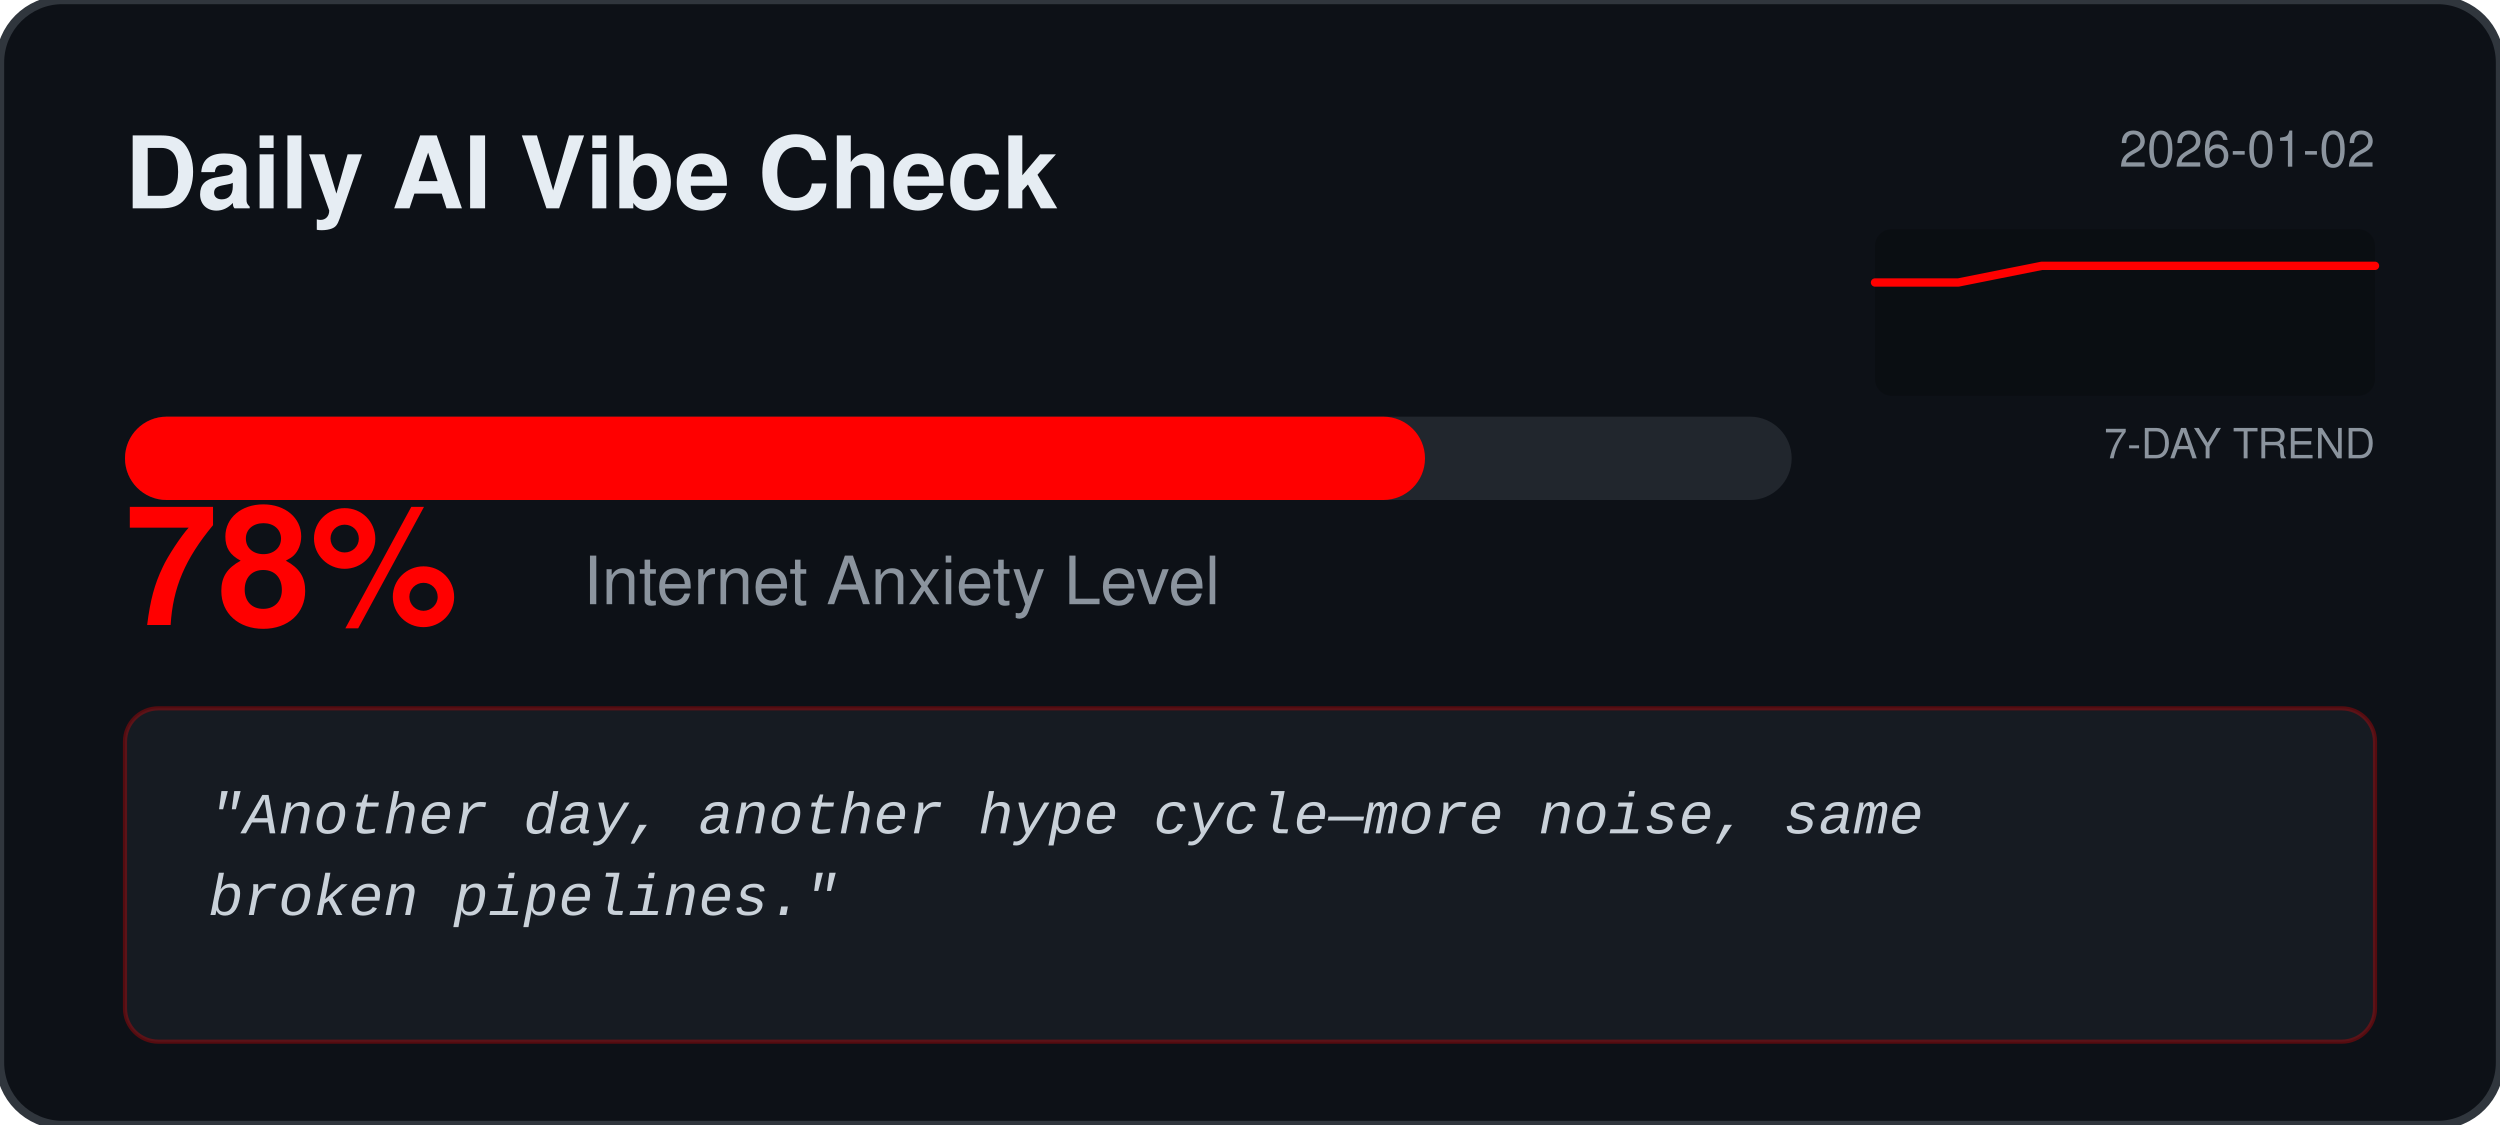
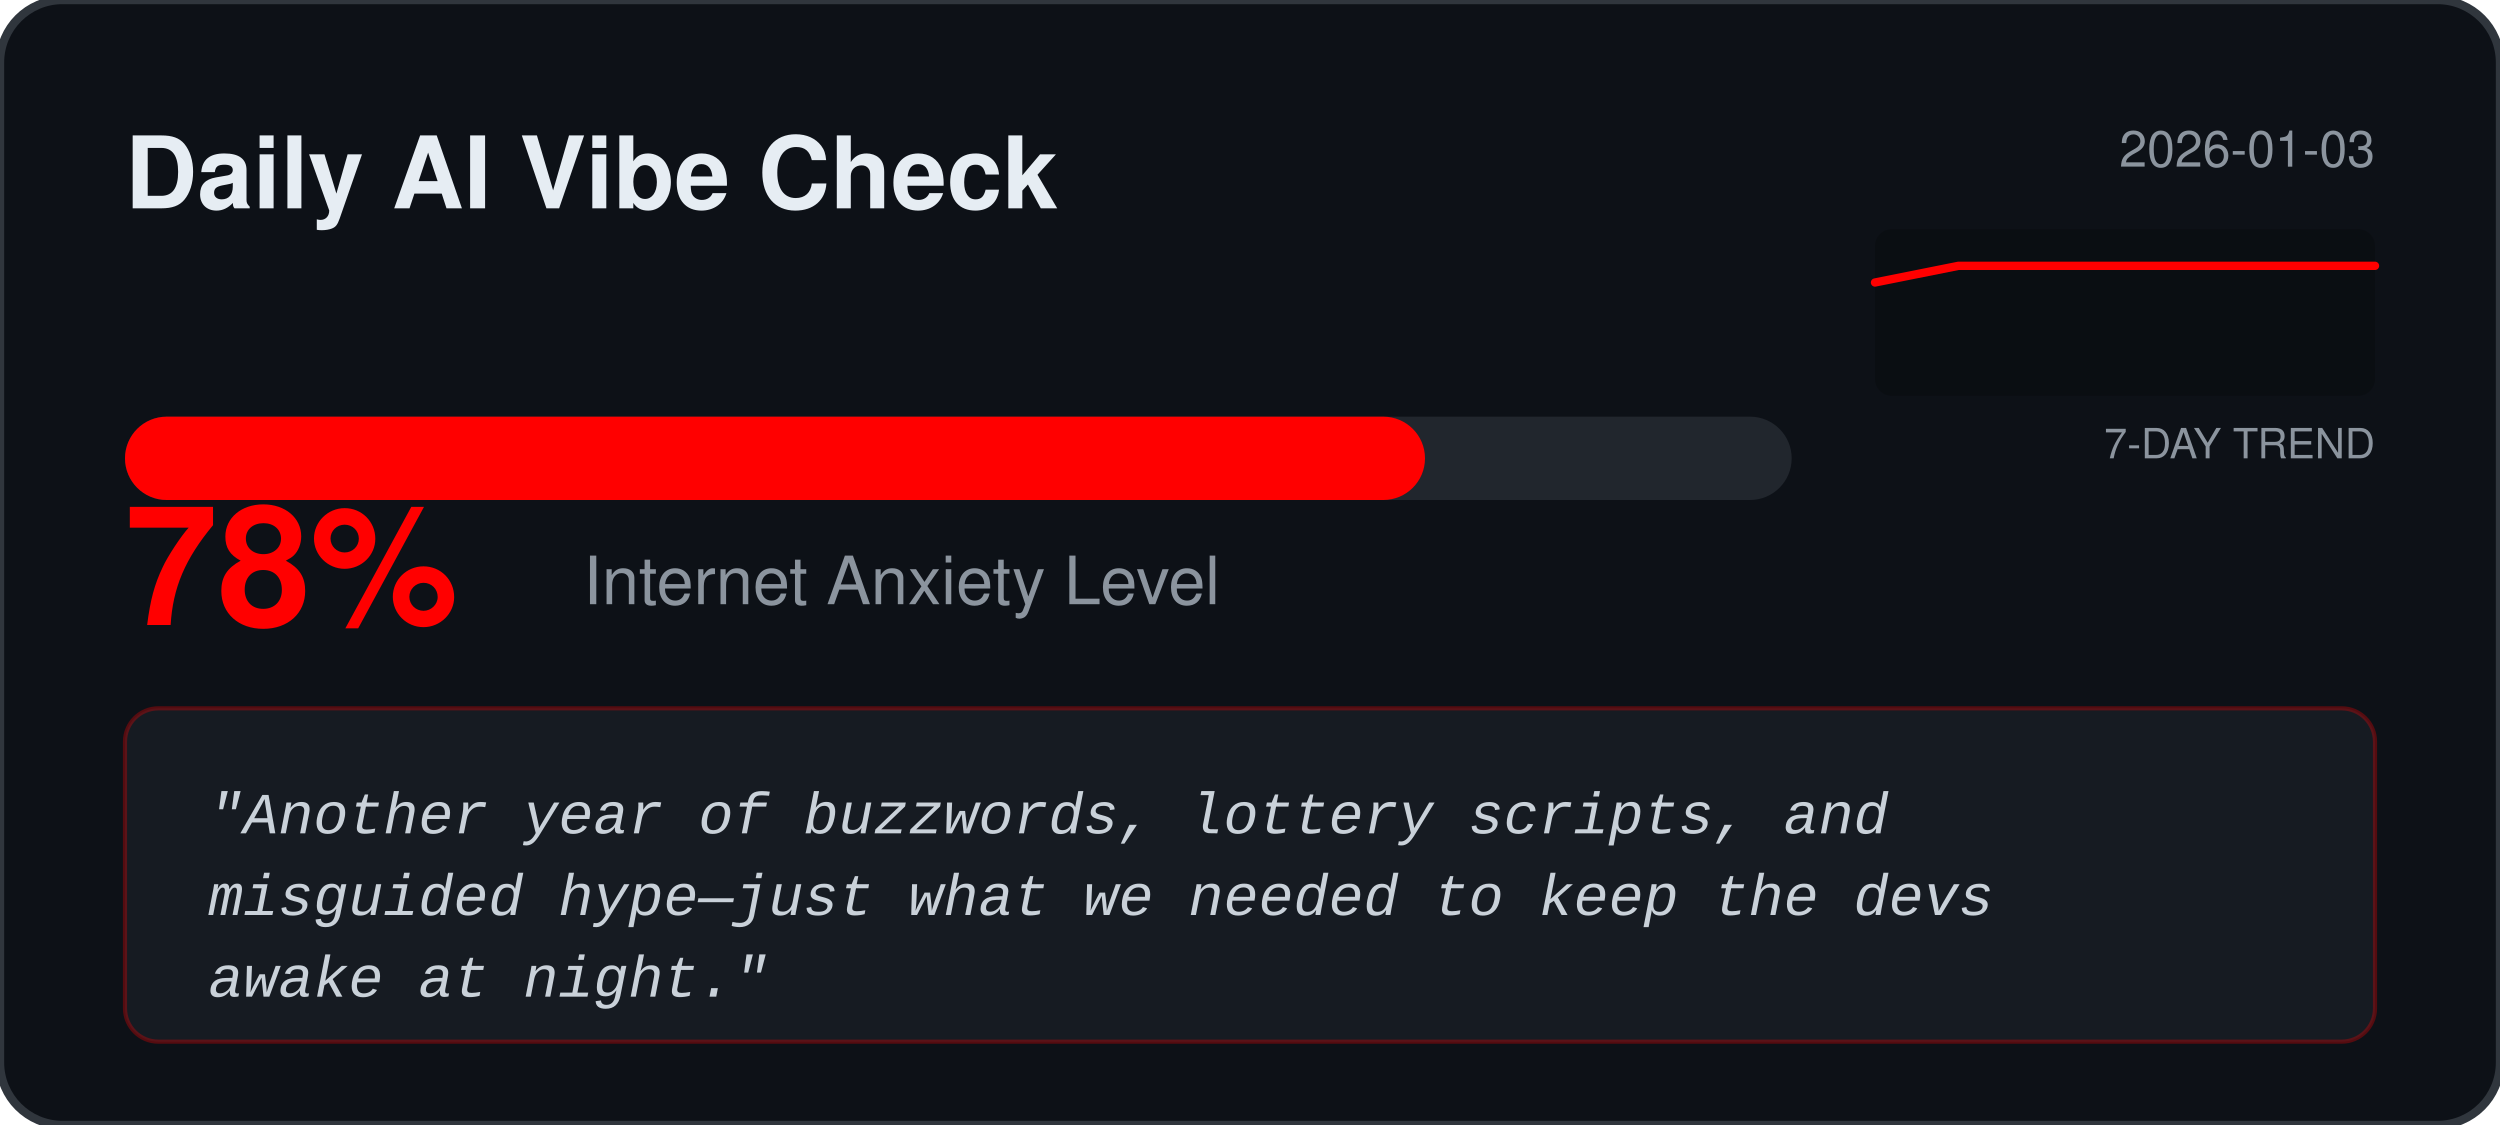
<svg xmlns="http://www.w3.org/2000/svg" width="600" height="270" viewBox="0 0 600 270" fill="none">
  <rect width="600" height="270" rx="15" fill="#0D1117" stroke="#30363D" stroke-width="2" />
  <text x="30" y="50" fill="#E6EDF3" font-family="Segoe UI, Helvetica, sans-serif" font-weight="bold" font-size="24">Daily AI Vibe Check</text>
-   <text x="570" y="40" fill="#8B949E" font-family="Segoe UI, Helvetica, sans-serif" font-size="12" text-anchor="end">2026-01-02</text>
+   <text x="570" y="40" fill="#8B949E" font-family="Segoe UI, Helvetica, sans-serif" font-size="12" text-anchor="end">2026-01-03</text>
  <rect x="450" y="55" width="120" height="40" fill="#000000" fill-opacity="0.2" rx="4" />
  <text x="570" y="110" fill="#8B949E" font-family="Segoe UI, Helvetica, sans-serif" font-size="10" text-anchor="end">7-DAY TREND</text>
-   <polyline points="450.0,67.8 470.0,67.8 490.0,63.8 510.0,63.8 530.0,63.8 550.0,63.8 570.0,63.8" fill="none" stroke="#FF0000" stroke-width="2" stroke-linecap="round" stroke-linejoin="round" />
+   <polyline points="450.0,67.8 470.0,63.8 490.0,63.8 510.0,63.8 530.0,63.8 550.0,63.8 570.0,63.8" fill="none" stroke="#FF0000" stroke-width="2" stroke-linecap="round" stroke-linejoin="round" />
  <rect x="30" y="100" width="400" height="20" rx="10" fill="#21262D" />
  <rect x="30" y="100" width="312.0" height="20" rx="10" fill="#FF0000" />
  <text x="30" y="150" fill="#FF0000" font-family="Segoe UI, Helvetica, sans-serif" font-weight="bold" font-size="40">78%</text>
  <text x="140" y="145" fill="#8B949E" font-family="Segoe UI, Helvetica, sans-serif" font-size="16">Internet Anxiety Level</text>
  <rect x="30" y="170" width="540" height="80" rx="8" fill="#161B22" stroke="#FF0000" stroke-opacity="0.3" />
  <text x="50" y="200" fill="#C9D1D9" font-family="Courier New, monospace" font-size="14" font-style="italic">
-     <tspan x="50" dy="0">"Another day, another hype cycle—more noise, same</tspan>
-     <tspan x="50" dy="1.4em">broken pipelines."</tspan>
+     <tspan x="50" dy="0">"Another year of buzzwords, lottery scripts, and</tspan>
+     <tspan x="50" dy="1.4em">misguided hype—just what we needed to keep the devs</tspan>
+     <tspan x="50" dy="1.4em">awake at night."</tspan>
  </text>
</svg>
